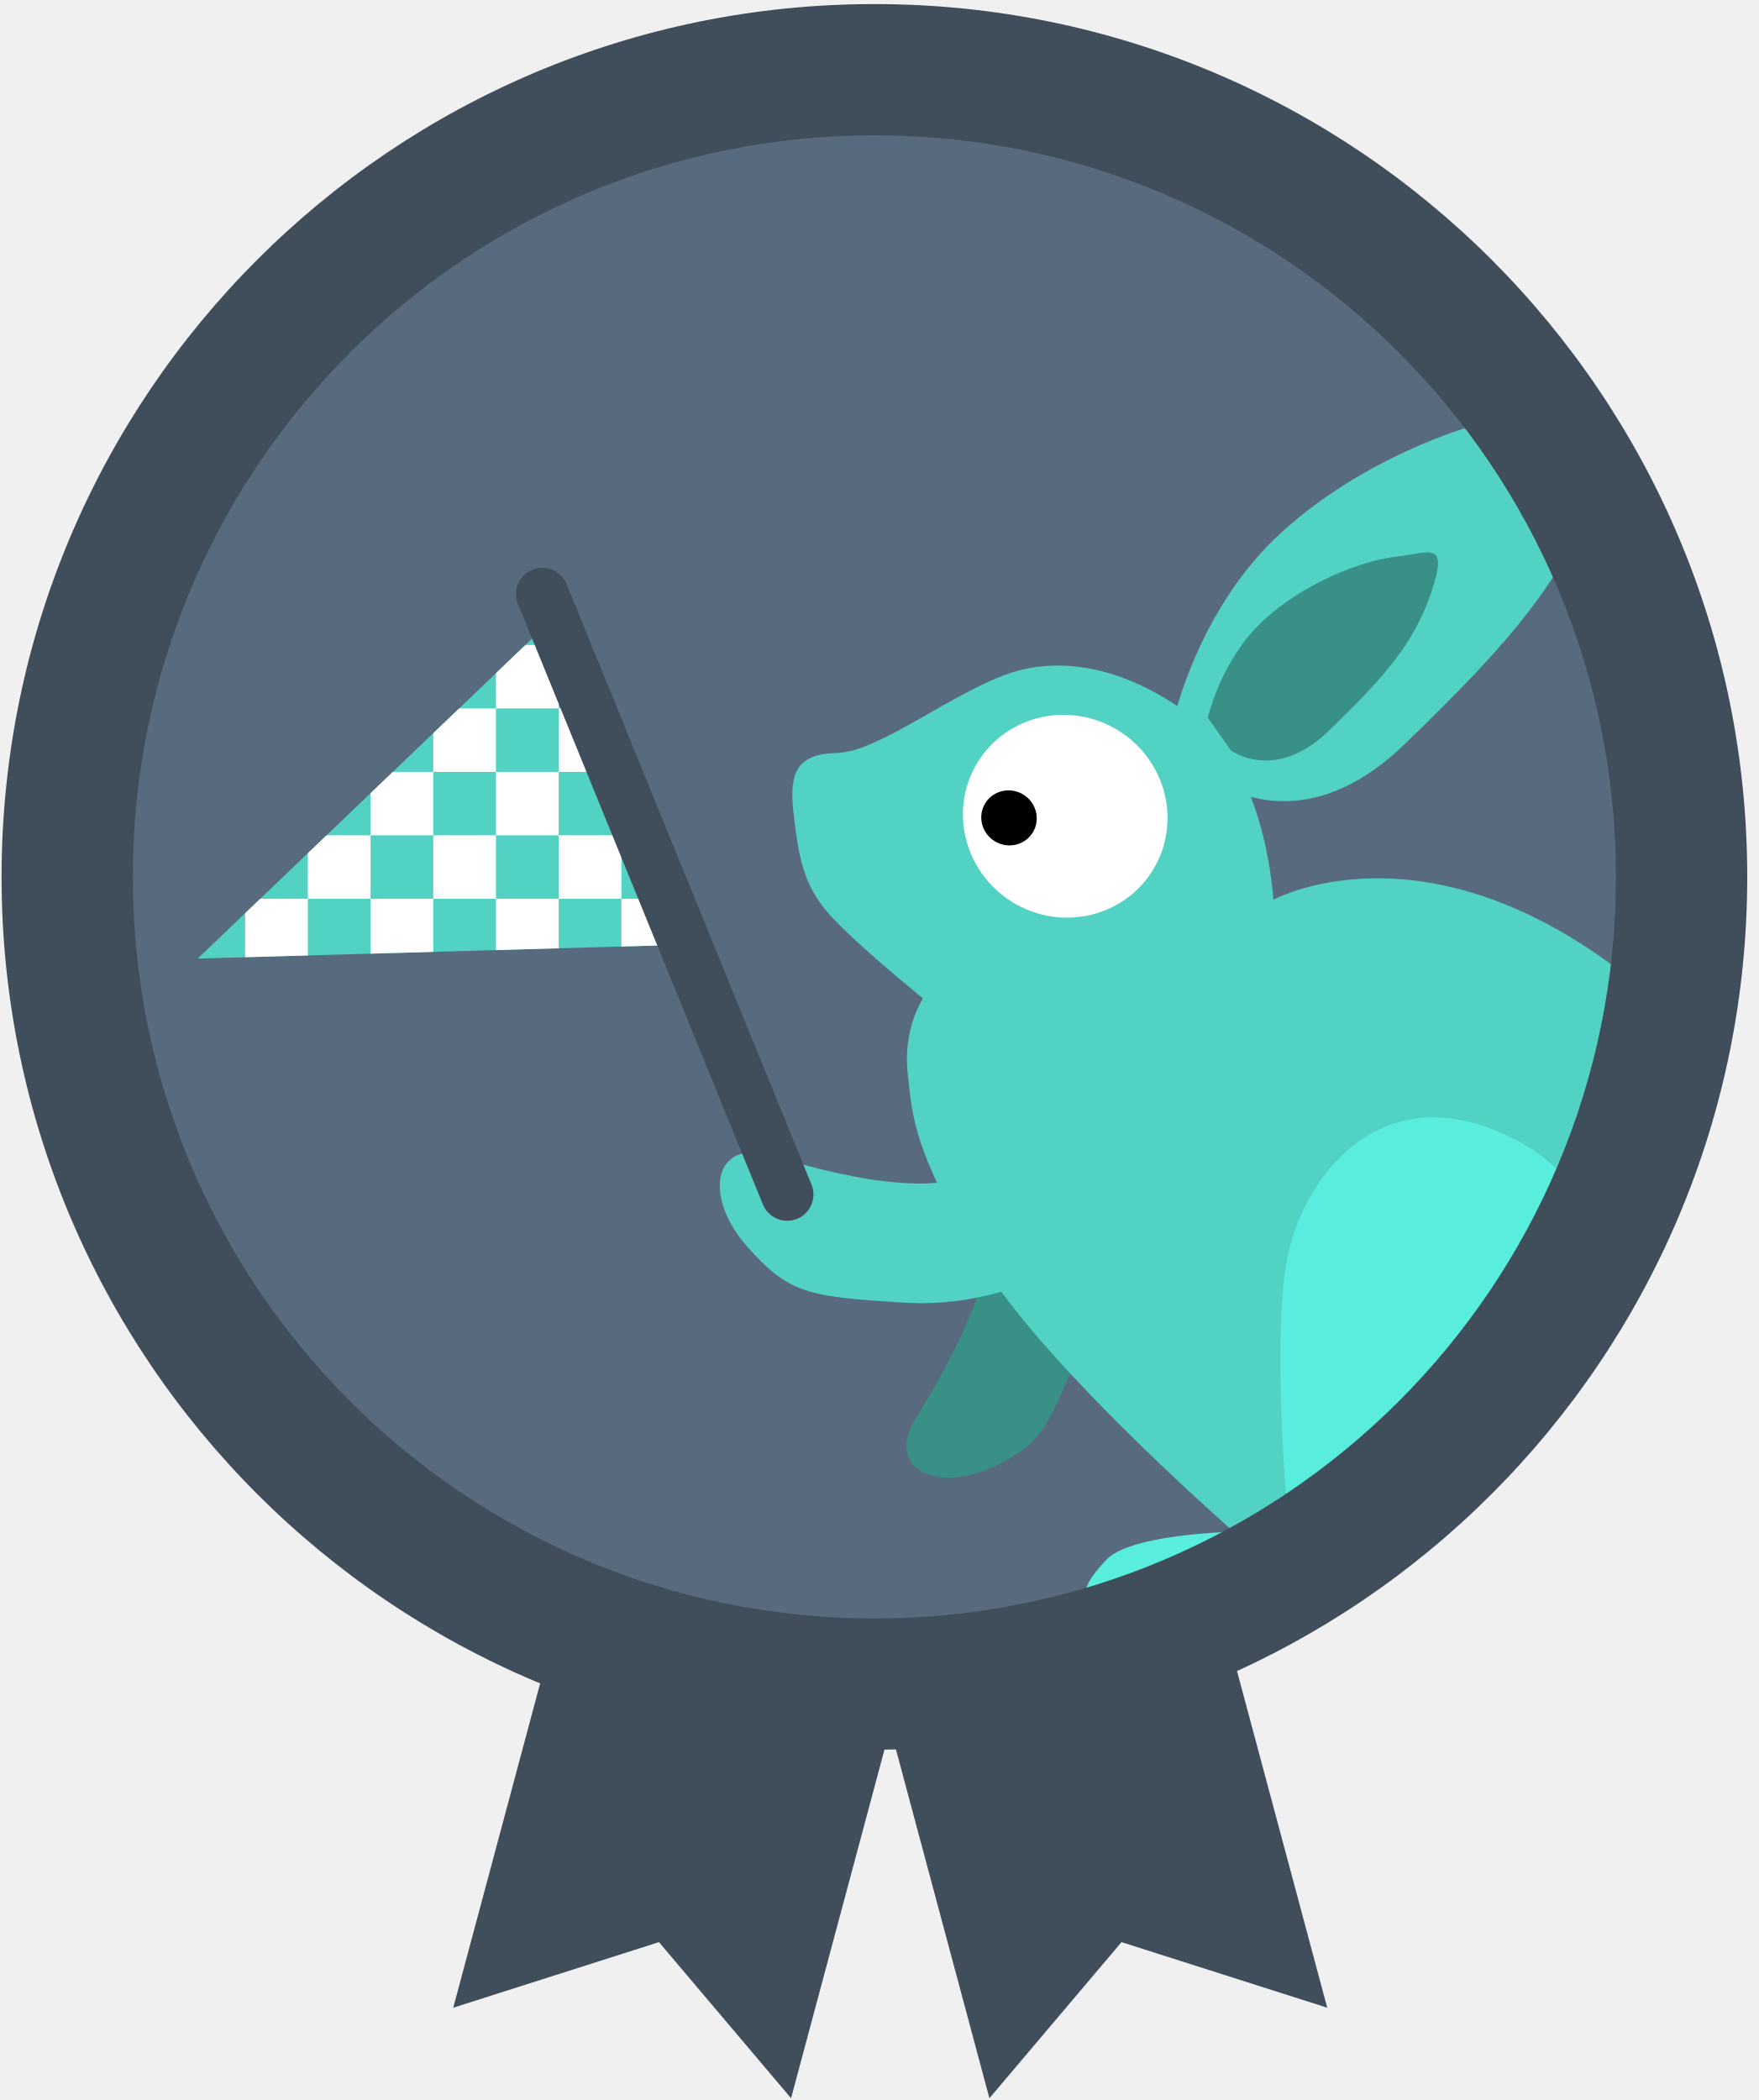
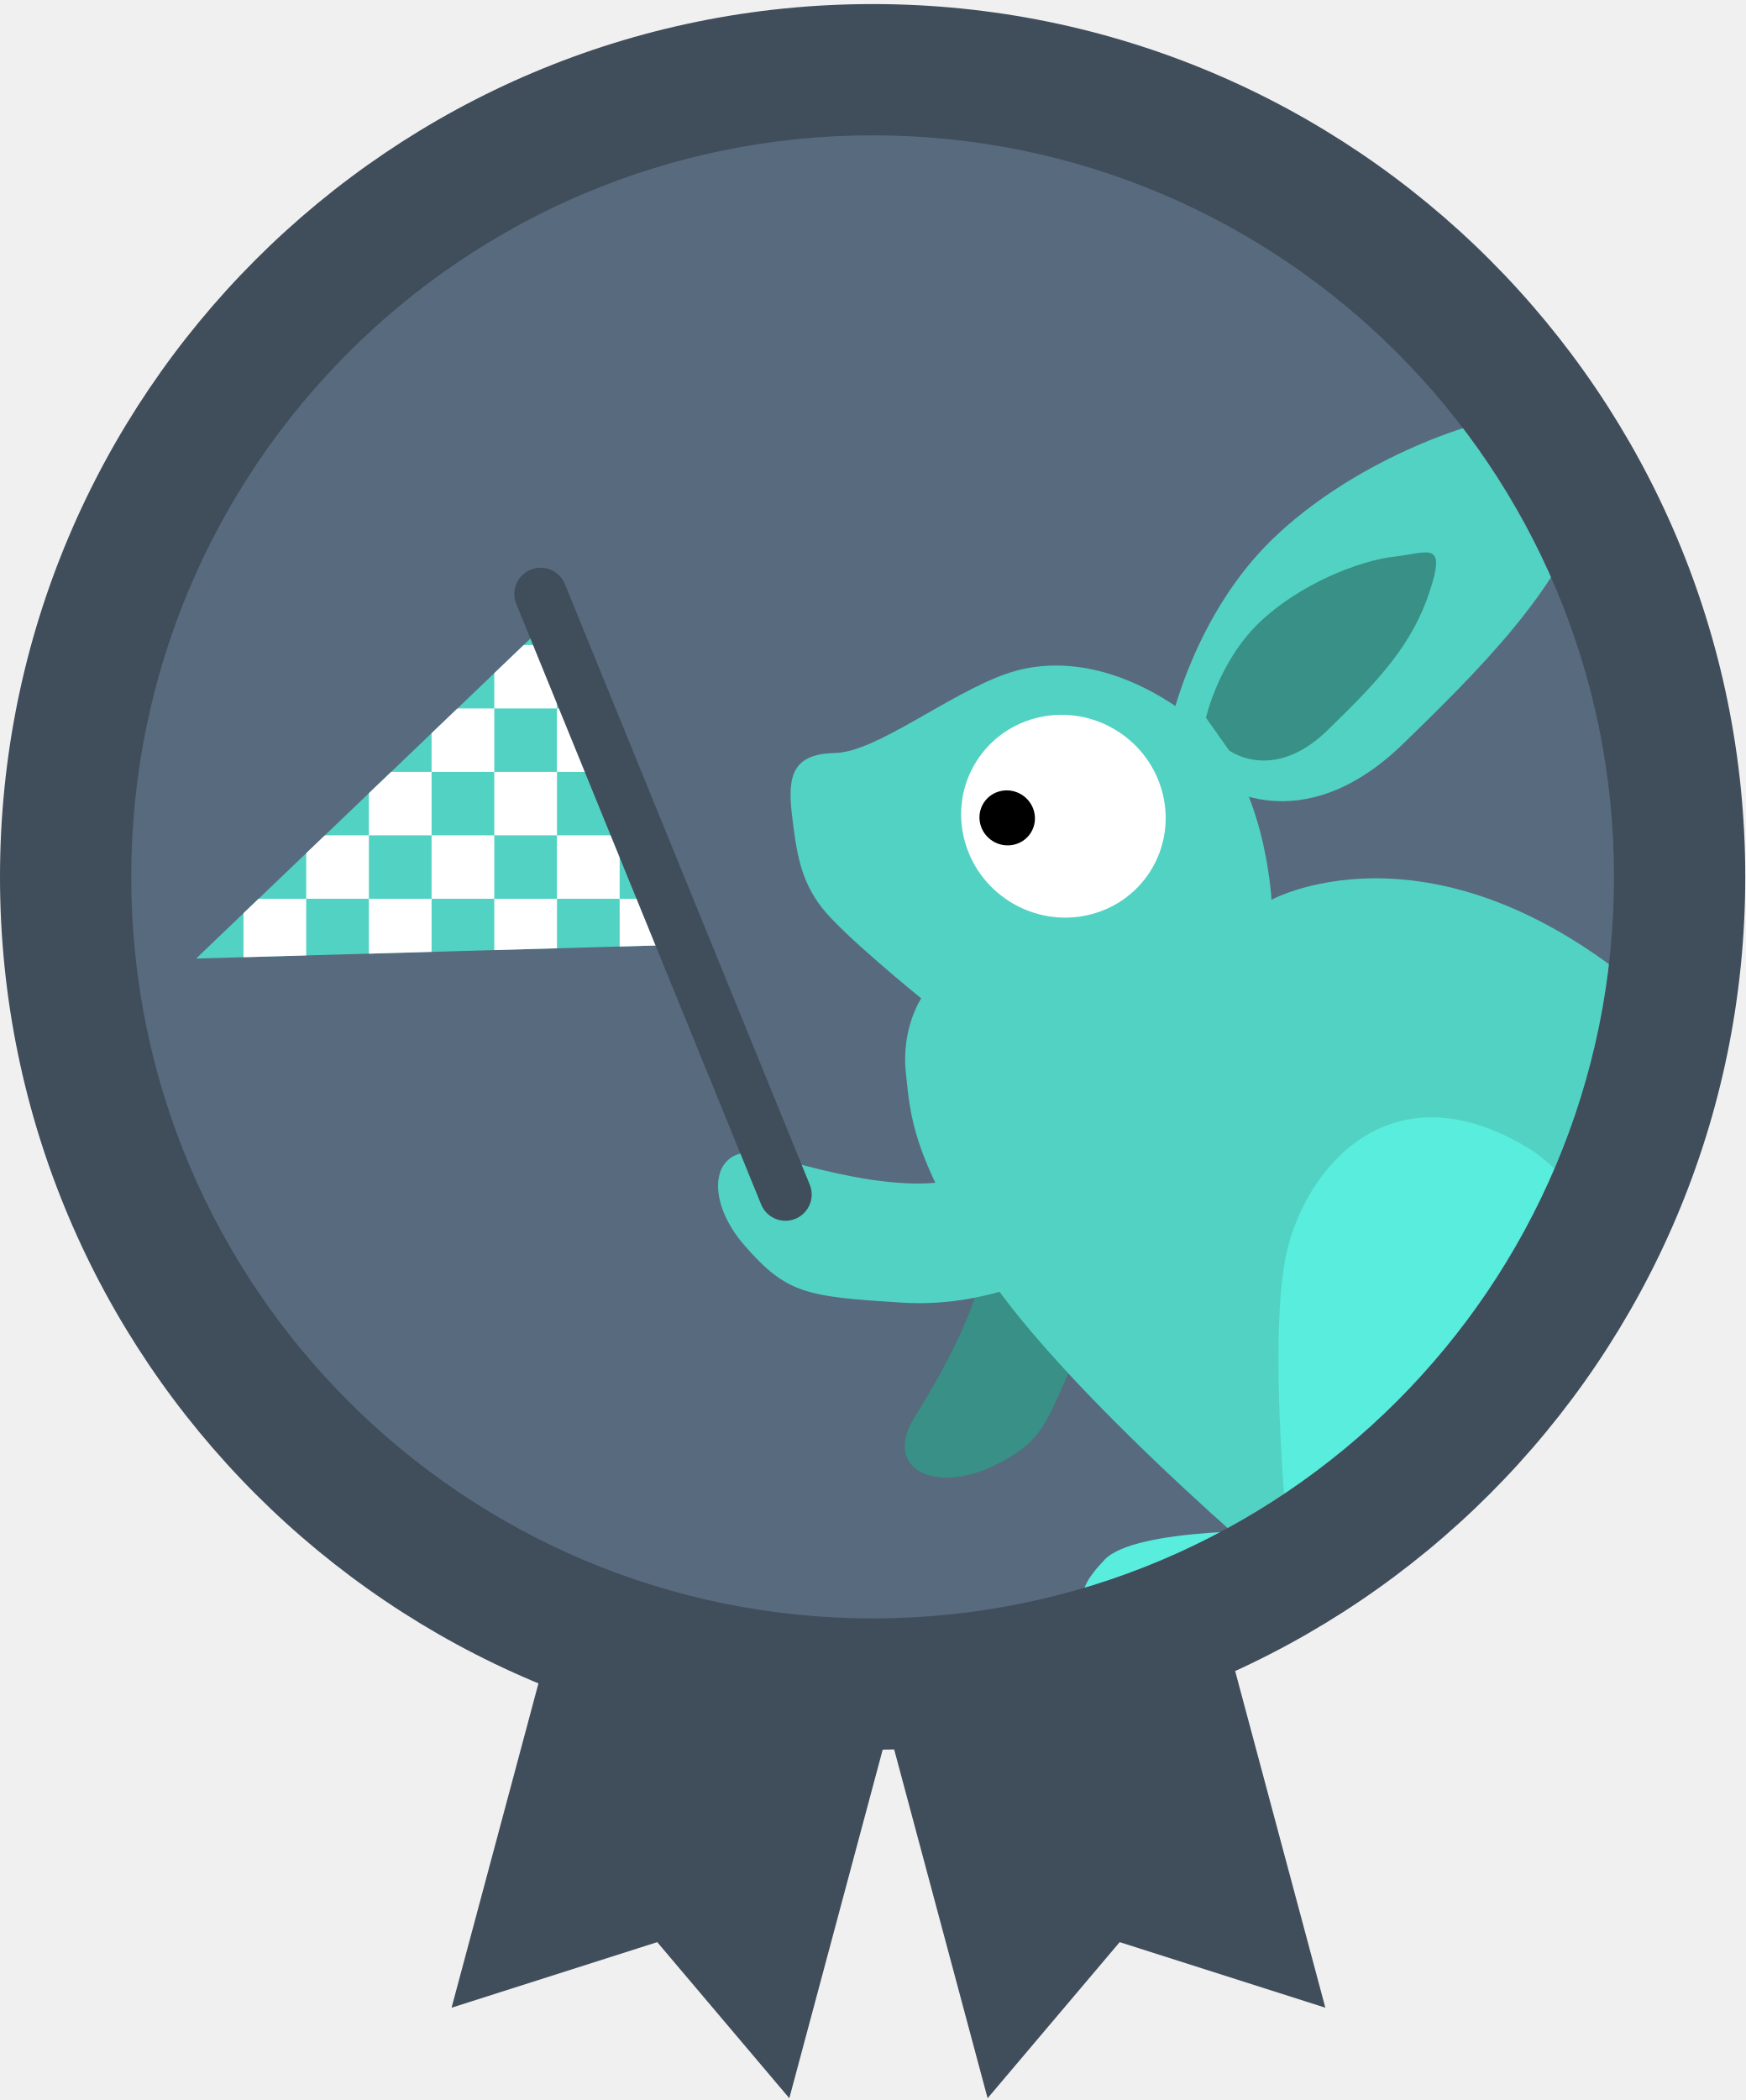
- <svg xmlns="http://www.w3.org/2000/svg" xmlns:xlink="http://www.w3.org/1999/xlink" width="134px" height="160px" viewBox="0 0 134 160" version="1.1">
+ <svg xmlns="http://www.w3.org/2000/svg" xmlns:xlink="http://www.w3.org/1999/xlink" width="133px" height="160px" viewBox="0 0 133 160" version="1.1">
  <defs>
    <path id="path-1" d="M56.5,113 C87.704,113 113,87.704 113,56.5 C113,25.296 87.704,0 56.5,0 C25.296,0 0,25.296 0,56.5 C0,87.704 25.296,113 56.5,113 Z" />
    <path id="path-3" d="M27.392,0.414 L0.946,25.722 L37.303,24.688 L27.392,0.414 Z" />
  </defs>
  <g id="Page-1" stroke="none" stroke-width="1" fill="none" fill-rule="evenodd">
-     <g id="award-project" transform="translate(0.119907, 0)">
+     <g id="award-project">
      <path d="M43.633,82.931 L70.279,82.931 L70.279,157.69 L57.479,148.808 L43.633,157.69 L43.633,82.931 Z" id="Rectangle-32" fill="#404D5B" transform="translate(56.95598, 120.3102) rotate(-345) translate(-56.95598, -120.3102) " />
      <path d="M65.133,82.931 L91.779,82.931 L91.779,157.69 L78.979,148.808 L65.133,157.69 L65.133,82.931 Z" id="Rectangle-32-Copy" fill="#404D5B" transform="translate(78.45598, 120.3102) scale(-1, 1) rotate(-345) translate(-78.45598, -120.3102) " />
      <circle id="Oval-23" fill="#404D5B" cx="66.5" cy="66.81" r="66.5" />
      <g id="front-facing-turtle-copy-2" transform="translate(10, 10.31018)">
        <mask id="mask-2" fill="white">
          <use xlink:href="#path-1" />
        </mask>
        <use id="Mask" fill="#586A7E" xlink:href="#path-1" />
        <g id="bunny-copy" mask="url(#mask-2)">
          <g transform="translate(97.35583, 71.06475) scale(-1, 1) rotate(-32) translate(-97.35583, -71.06475) translate(45.35583, 20.06475)">
            <path d="M57.217,70.8 C59.45,76.119 59.202,82.683 65.349,87.226 C71.497,91.769 71.57,93.399 76.526,93.399 C81.482,93.399 84.284,89.917 80.405,87.468 C76.526,85.019 69.045,80.004 69.045,75.425 C69.045,70.845 54.984,65.48 57.217,70.8 Z" id="Path-23-Copy" fill="#389086" transform="translate(69.60116, 80.99295) rotate(58) translate(-69.60116, -80.99295) " />
            <path d="M79.426,37.208 C85.845,36.416 91.017,38.15 93.93,41.782 C96.843,45.414 99.171,52.085 101.776,53.794 C104.381,55.504 104.074,57.058 102.172,59.437 C100.27,61.817 98.906,63.408 96.418,64.331 C93.93,65.254 86.322,66.187 86.322,66.187 C86.322,66.187 86.409,68.941 84.31,71.612 C82.21,74.283 80.763,76.495 71.897,80.89 C63.03,85.286 42.325,88.825 32.042,89.913 C21.76,91.001 20.404,89.913 12.369,91.423 C4.335,92.933 0.899,90.243 0.366,85.286 C-0.281,79.261 3.856,77.11 8.655,77.393 C13.453,77.676 14.934,81.337 14.934,81.337 C14.934,81.337 12.586,42.229 36.352,37.208 C60.119,32.188 67.666,45.669 67.666,45.669 C67.666,45.669 73.008,38.001 79.426,37.208 Z" id="Path-1" fill="#52D2C3" />
            <ellipse id="Oval-36" fill="#FFFFFF" cx="84.486" cy="48.675" rx="7.837" ry="7.682" />
            <ellipse id="Oval-36-Copy" fill="#000000" cx="88.051" cy="51.052" rx="2.126" ry="2.084" />
            <path d="M30.276,54.312 C40.637,48.235 46.949,55.999 48.428,62.248 C49.908,68.497 48.428,83.607 48.428,83.607 C48.428,83.607 59.965,83.327 62.331,85.811 C64.697,88.295 67.04,91.894 50.719,91.894 C34.398,91.894 20.462,92.768 18.464,90.174 C16.467,87.58 19.914,60.389 30.276,54.312 Z" id="Path-22" fill="#58EDDC" transform="translate(40.96558, 72.07212) rotate(32) translate(-40.96558, -72.07212) " />
            <path d="M65.168,69.242 C67.401,74.562 68.2,80.497 73.301,85.669 C78.402,90.84 79.522,91.842 84.478,91.842 C89.433,91.842 92.236,88.359 88.357,85.91 C84.478,83.461 76.996,78.447 76.996,73.867 C76.996,69.288 62.935,63.923 65.168,69.242 Z" id="Path-23" fill="#52D2C3" transform="translate(77.55258, 79.4357) rotate(-17) translate(-77.55258, -79.4357) " />
            <path d="M76.029,40.305 C76.029,40.305 68.123,40.988 65.47,30.334 C62.817,19.68 61.663,13.01 63.533,5.323 C65.404,-2.364 66.671,0.614 70.605,3.734 C74.54,6.854 80.179,14.371 82.157,22.315 C84.135,30.259 81.384,38.058 81.384,38.058 L76.029,40.305 L76.029,40.305 Z" id="Path-25" fill="#52D2C3" />
            <path d="M76.439,37.732 C76.439,37.732 72.292,38.091 70.901,32.502 C69.509,26.914 68.904,23.415 69.885,19.383 C70.866,15.351 71.53,16.913 73.594,18.55 C75.658,20.187 78.616,24.13 79.653,28.296 C80.691,32.463 79.248,36.554 79.248,36.554 L76.439,37.732 L76.439,37.732 Z" id="Path-25-Copy" fill="#389086" />
          </g>
        </g>
      </g>
      <g id="Group" transform="translate(14, 47.31018)">
        <mask id="mask-4" fill="white">
          <use xlink:href="#path-3" />
        </mask>
        <use id="Mask" fill="#52D2C3" xlink:href="#path-3" />
        <g mask="url(#mask-4)" fill="#FFFFFF">
          <g transform="translate(-5, -3)">
            <rect id="Rectangle-41" x="19.111" y="14.5" width="4.778" height="4.833" />
            <rect id="Rectangle-41-Copy" x="9.556" y="14.5" width="4.778" height="4.833" />
            <rect id="Rectangle-41-Copy-3" x="38.222" y="14.5" width="4.778" height="4.833" />
            <rect id="Rectangle-41-Copy-2" x="28.667" y="14.5" width="4.778" height="4.833" />
            <rect id="Rectangle-41-Copy-7" x="14.333" y="19.333" width="4.778" height="4.833" />
            <rect id="Rectangle-41-Copy-4" x="4.778" y="19.333" width="4.778" height="4.833" />
            <rect id="Rectangle-41-Copy-24" x="38.222" y="24.167" width="4.778" height="4.833" />
            <rect id="Rectangle-41-Copy-5" x="33.444" y="19.333" width="4.778" height="4.833" />
            <rect id="Rectangle-41-Copy-6" x="23.889" y="19.333" width="4.778" height="4.833" />
            <rect id="Rectangle-41-Copy-11" x="9.556" y="24.167" width="4.778" height="4.833" />
            <rect id="Rectangle-41-Copy-8" x="0" y="24.167" width="4.778" height="4.833" />
            <rect id="Rectangle-41-Copy-9" x="28.667" y="24.167" width="4.778" height="4.833" />
            <rect id="Rectangle-41-Copy-10" x="19.111" y="24.167" width="4.778" height="4.833" />
            <rect id="Rectangle-41-Copy-15" x="23.889" y="9.667" width="4.778" height="4.833" />
            <rect id="Rectangle-41-Copy-12" x="14.333" y="9.667" width="4.778" height="4.833" />
            <rect id="Rectangle-41-Copy-14" x="33.444" y="9.667" width="4.778" height="4.833" />
            <rect id="Rectangle-41-Copy-19" x="28.667" y="4.833" width="4.778" height="4.833" />
            <rect id="Rectangle-41-Copy-16" x="19.111" y="4.833" width="4.778" height="4.833" />
            <rect id="Rectangle-41-Copy-20" x="23.889" y="0" width="4.778" height="4.833" />
          </g>
        </g>
      </g>
      <path d="M41.196,45.258 L59.855,91.01" id="Path-97" stroke="#404D5B" stroke-width="4" stroke-linecap="round" />
    </g>
  </g>
</svg>
